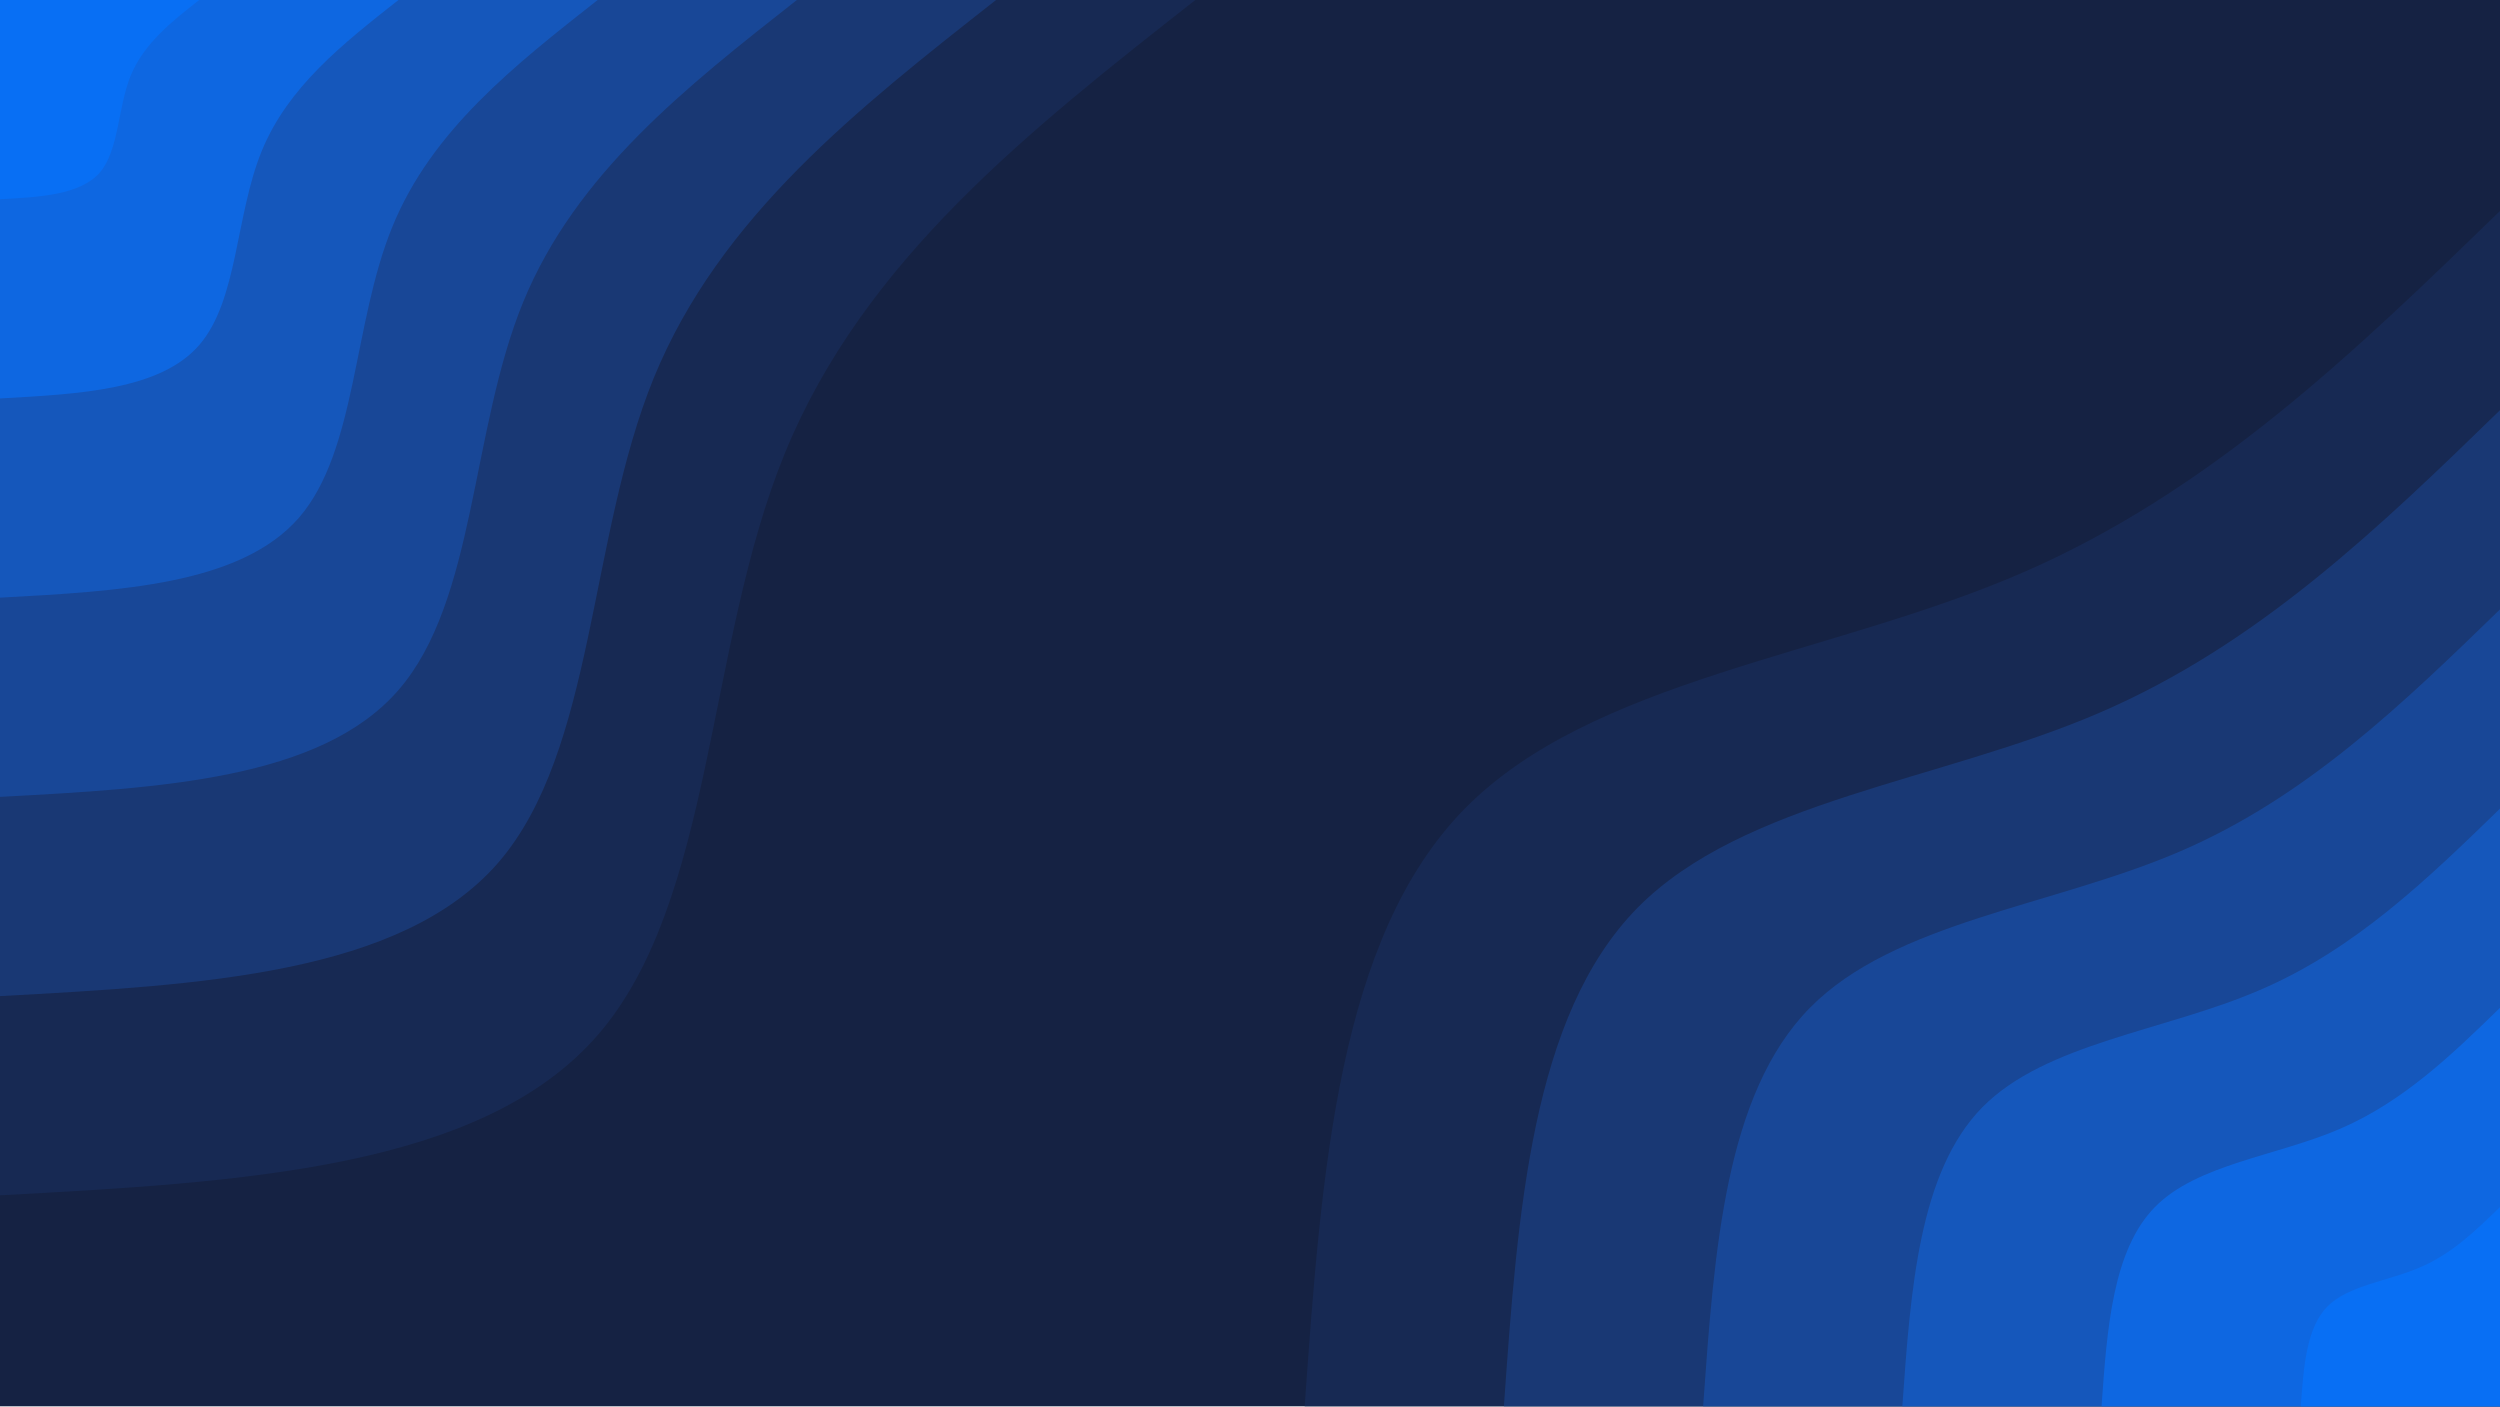
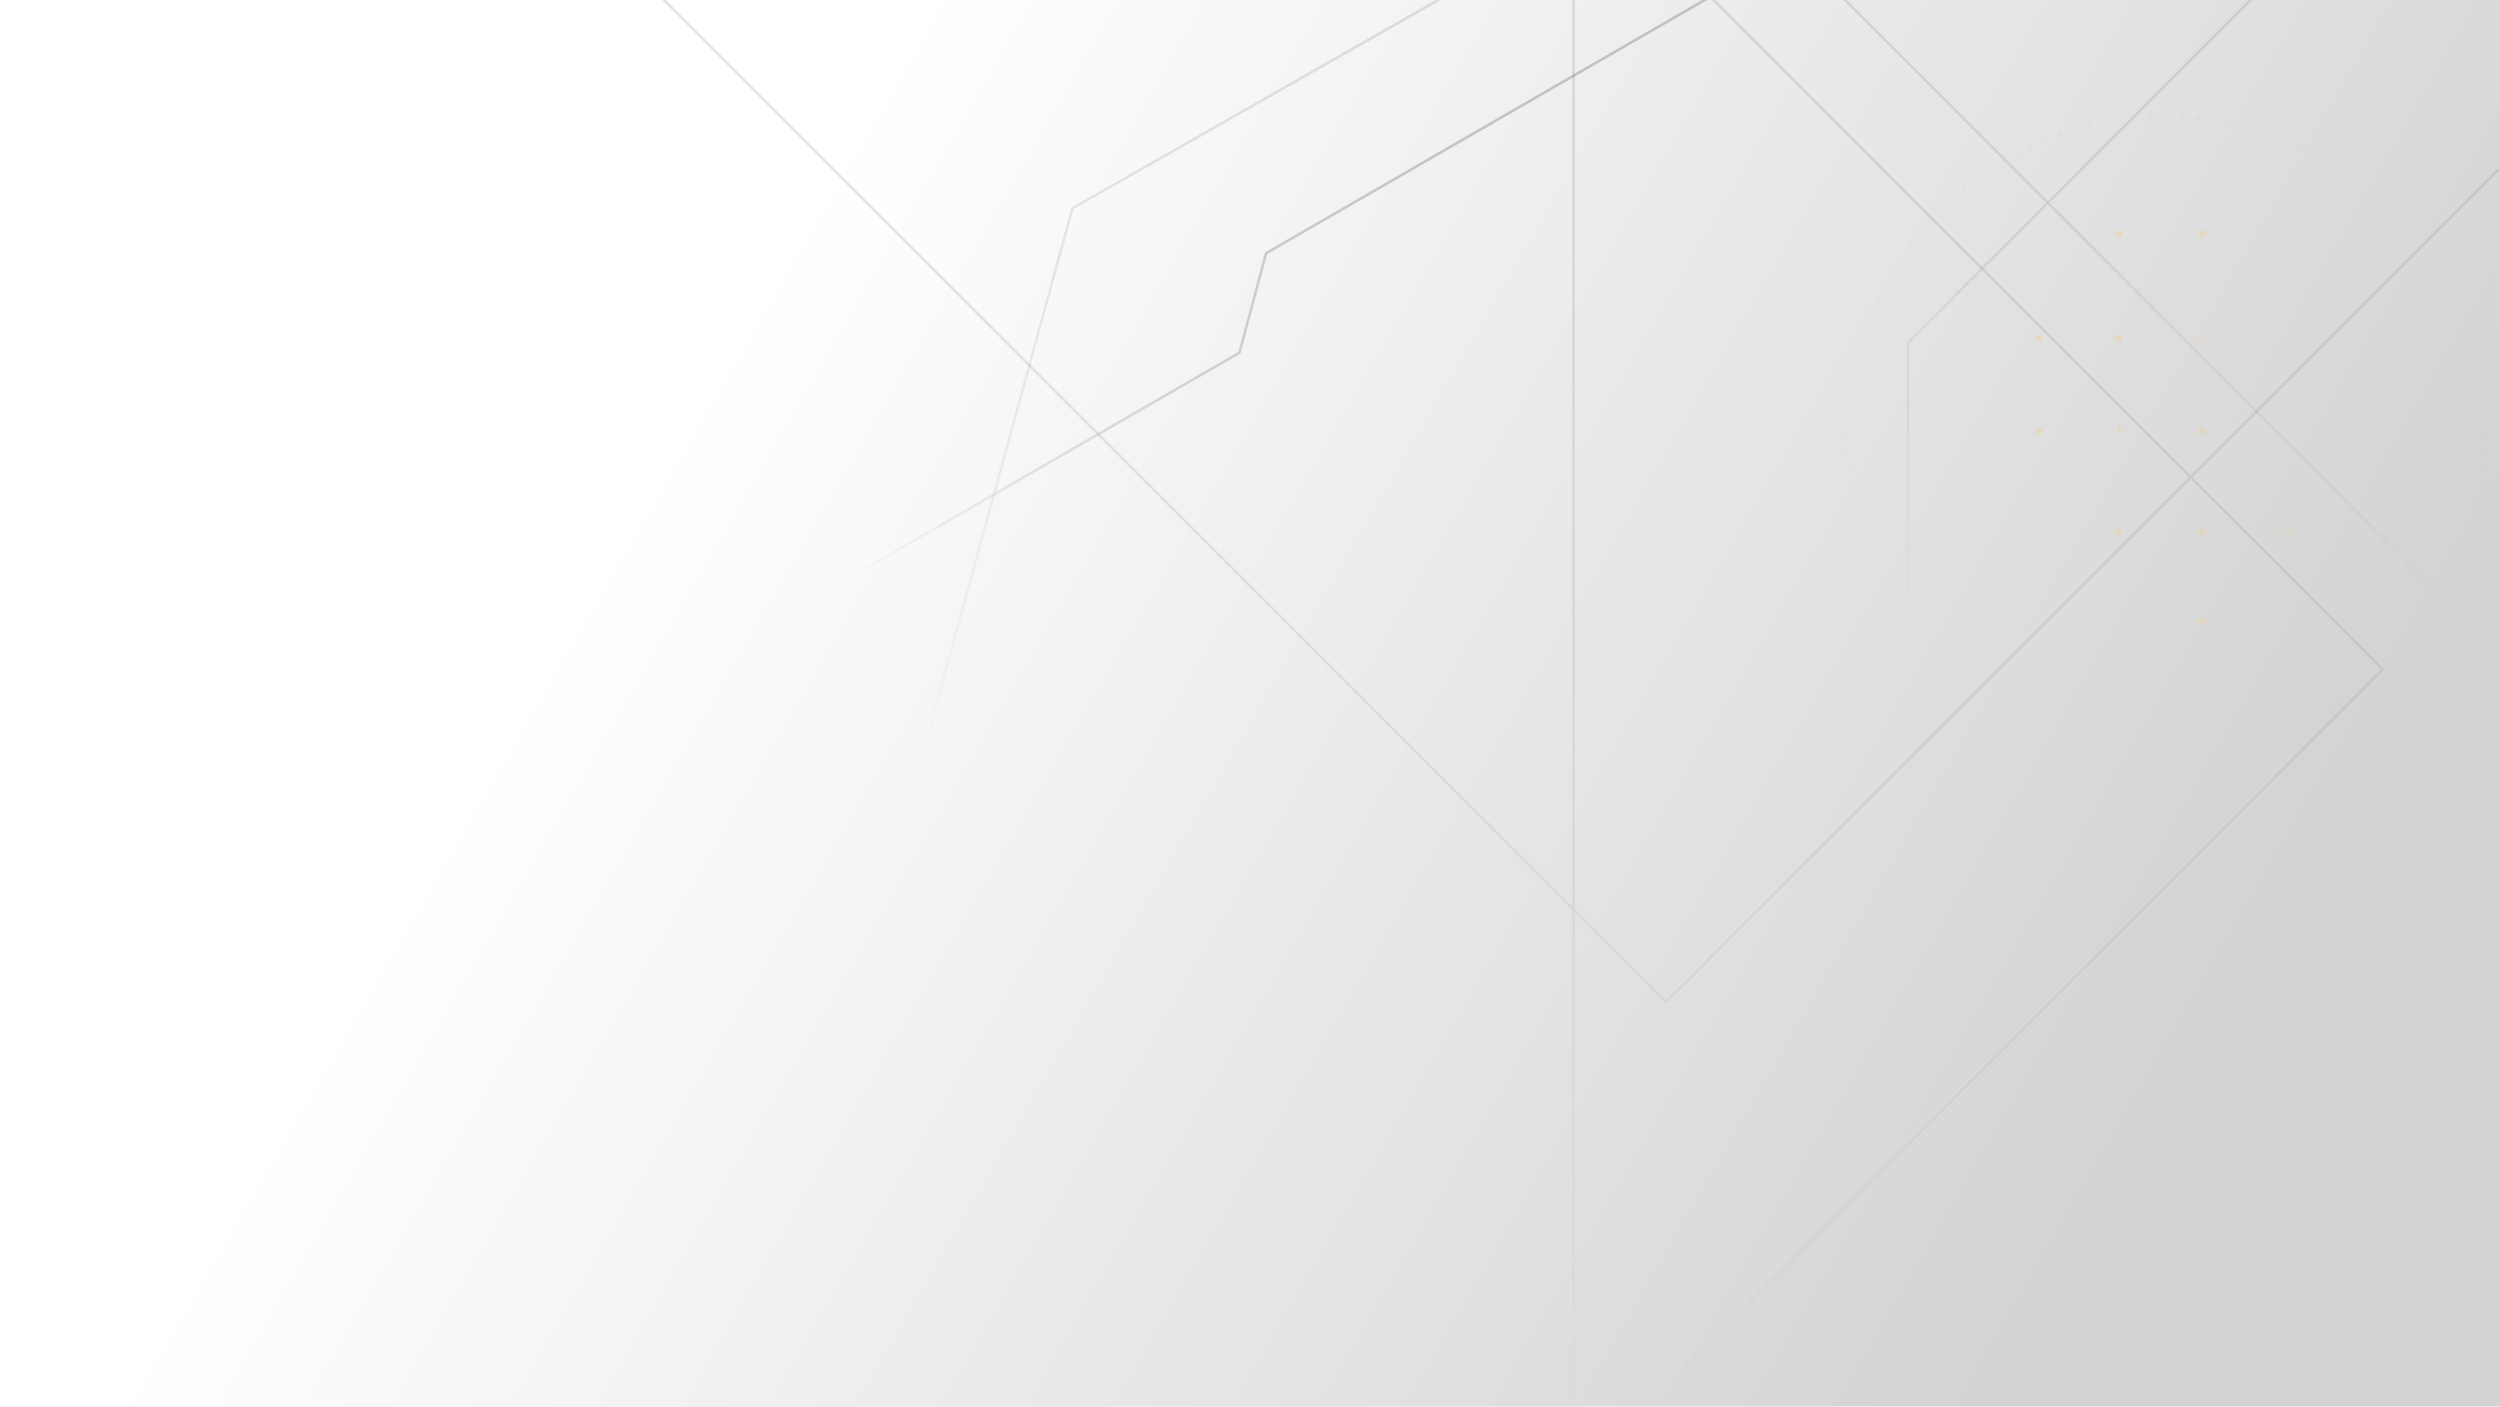
- <svg xmlns="http://www.w3.org/2000/svg" id="visual" viewBox="0 0 960 540" width="960" height="540" version="1.1">
-   <rect x="0" y="0" width="960" height="540" fill="#152243" />
+ <svg xmlns="http://www.w3.org/2000/svg" width="1920" height="1080" viewBox="0 0 1920 1080" fill="none">
+   <g clip-path="url(#clip0_100_256)">
+     <rect width="1920" height="1080" fill="url(#paint0_linear_100_256)" />
+     <path d="M600.96 473.473L951.898 270.859L972.367 194.47L1414.85 -61" stroke="url(#paint1_linear_100_256)" stroke-width="2" />
+     <path d="M1151.11 -26.51L823.613 160.009L703 599.768" stroke="url(#paint2_linear_100_256)" stroke-width="2" />
+     <path d="M1729 -0.5L1465.5 263V480H1897L1729 312L1371 -46" stroke="url(#paint3_linear_100_256)" stroke-width="2" />
+     <path d="M1919 130L1279.5 769.5L473.5 -36.5H1279.5L1830 514L1208.5 1135.5V-106.5" stroke="url(#paint4_linear_100_256)" stroke-width="2" />
+     <g opacity="0.4">
+       <path d="M1691.81 254.373V266.052M1685.63 260.212H1697.31" stroke="url(#paint5_linear_100_256)" />
+       <path d="M1757.5 403.278V414.957M1751.32 409.117H1763" stroke="url(#paint6_linear_100_256)" />
+       <path d="M1627.58 324.446V336.125M1621.39 330.285H1633.07" stroke="url(#paint7_linear_100_256)" />
+       <circle cx="1691.47" cy="331.745" r="2.42" fill="url(#paint8_linear_100_256)" stroke="url(#paint9_linear_100_256)" />
+       <circle cx="1691.47" cy="477.731" r="2.42" fill="url(#paint10_linear_100_256)" stroke="url(#paint11_linear_100_256)" />
+       <circle cx="1627.23" cy="409.117" r="2.42" fill="url(#paint12_linear_100_256)" stroke="url(#paint13_linear_100_256)" />
+       <circle cx="1565.92" cy="331.745" r="2.42" fill="url(#paint14_linear_100_256)" stroke="url(#paint15_linear_100_256)" />
+       <circle cx="1565.92" cy="260.212" r="2.42" fill="url(#paint16_linear_100_256)" stroke="url(#paint17_linear_100_256)" />
+       <circle cx="1627.23" cy="260.212" r="2.42" fill="url(#paint18_linear_100_256)" stroke="url(#paint19_linear_100_256)" />
+       <circle cx="1627.23" cy="179.92" r="2.42" fill="url(#paint20_linear_100_256)" stroke="url(#paint21_linear_100_256)" />
+       <circle cx="1691.47" cy="179.92" r="2.42" fill="url(#paint22_linear_100_256)" stroke="url(#paint23_linear_100_256)" />
+       <circle cx="1691.47" cy="409.117" r="2.42" fill="url(#paint24_linear_100_256)" stroke="url(#paint25_linear_100_256)" />
+       <circle cx="1663.16" cy="334.161" r="244.48" transform="rotate(45 1663.16 334.161)" stroke="url(#paint26_linear_100_256)" stroke-width="2" stroke-dasharray="2 10" />
+     </g>
+   </g>
  <defs>
-     <linearGradient id="grad1_0" x1="43.8%" y1="100%" x2="100%" y2="0%">
-       <stop offset="14.444%" stop-color="#086ff4" stop-opacity="1" />
-       <stop offset="85.556%" stop-color="#086ff4" stop-opacity="1" />
+     <linearGradient id="paint0_linear_100_256" x1="1585" y1="967.5" x2="510.5" y2="344.5" gradientUnits="userSpaceOnUse">
+       <stop stop-color="#D3D3D3" />
+       <stop offset="1" stop-color="white" />
    </linearGradient>
+     <linearGradient id="paint1_linear_100_256" x1="1285" y1="12" x2="666" y2="473" gradientUnits="userSpaceOnUse">
+       <stop stop-color="#898989" stop-opacity="0.44" />
+       <stop offset="1" stop-opacity="0" />
+     </linearGradient>
+     <linearGradient id="paint2_linear_100_256" x1="1022.61" y1="-61.755" x2="831.504" y2="635.013" gradientUnits="userSpaceOnUse">
+       <stop stop-color="#878787" stop-opacity="0.24" />
+       <stop offset="1" stop-color="#494949" stop-opacity="0" />
+     </linearGradient>
+     <linearGradient id="paint3_linear_100_256" x1="1634" y1="-46" x2="1634" y2="480" gradientUnits="userSpaceOnUse">
+       <stop stop-color="#878787" stop-opacity="0.24" />
+       <stop offset="1" stop-color="#494949" stop-opacity="0" />
+     </linearGradient>
+     <linearGradient id="paint4_linear_100_256" x1="1196.25" y1="-106.5" x2="1196.25" y2="1135.5" gradientUnits="userSpaceOnUse">
+       <stop stop-color="#878787" stop-opacity="0.24" />
+       <stop offset="1" stop-color="#494949" stop-opacity="0" />
+     </linearGradient>
+     <linearGradient id="paint5_linear_100_256" x1="1691.47" y1="254.373" x2="1691.47" y2="266.052" gradientUnits="userSpaceOnUse">
+       <stop stop-color="#F4CA77" />
+       <stop offset="1" stop-color="#F4CA77" stop-opacity="0.27" />
+     </linearGradient>
+     <linearGradient id="paint6_linear_100_256" x1="1757.16" y1="403.278" x2="1757.16" y2="414.957" gradientUnits="userSpaceOnUse">
+       <stop stop-color="#F4CA77" />
+       <stop offset="1" stop-color="#F4CA77" stop-opacity="0.27" />
+     </linearGradient>
+     <linearGradient id="paint7_linear_100_256" x1="1627.23" y1="324.446" x2="1627.23" y2="336.125" gradientUnits="userSpaceOnUse">
+       <stop stop-color="#F4CA77" />
+       <stop offset="1" stop-color="#F4CA77" stop-opacity="0.27" />
+     </linearGradient>
+     <linearGradient id="paint8_linear_100_256" x1="1691.47" y1="328.825" x2="1691.47" y2="334.664" gradientUnits="userSpaceOnUse">
+       <stop stop-color="#F4CA77" />
+       <stop offset="1" stop-color="#F4CA77" stop-opacity="0.27" />
+     </linearGradient>
+     <linearGradient id="paint9_linear_100_256" x1="1691.47" y1="328.825" x2="1691.47" y2="334.664" gradientUnits="userSpaceOnUse">
+       <stop stop-color="#F4CA77" />
+       <stop offset="1" stop-color="#F4CA77" stop-opacity="0.27" />
+     </linearGradient>
+     <linearGradient id="paint10_linear_100_256" x1="1691.47" y1="474.811" x2="1691.47" y2="480.65" gradientUnits="userSpaceOnUse">
+       <stop stop-color="#F4CA77" />
+       <stop offset="1" stop-color="#F4CA77" stop-opacity="0.27" />
+     </linearGradient>
+     <linearGradient id="paint11_linear_100_256" x1="1691.47" y1="474.811" x2="1691.47" y2="480.65" gradientUnits="userSpaceOnUse">
+       <stop stop-color="#F4CA77" />
+       <stop offset="1" stop-color="#F4CA77" stop-opacity="0.27" />
+     </linearGradient>
+     <linearGradient id="paint12_linear_100_256" x1="1627.23" y1="406.198" x2="1627.23" y2="412.037" gradientUnits="userSpaceOnUse">
+       <stop stop-color="#F4CA77" />
+       <stop offset="1" stop-color="#F4CA77" stop-opacity="0.27" />
+     </linearGradient>
+     <linearGradient id="paint13_linear_100_256" x1="1627.23" y1="406.198" x2="1627.23" y2="412.037" gradientUnits="userSpaceOnUse">
+       <stop stop-color="#F4CA77" />
+       <stop offset="1" stop-color="#F4CA77" stop-opacity="0.27" />
+     </linearGradient>
+     <linearGradient id="paint14_linear_100_256" x1="1565.92" y1="328.825" x2="1565.92" y2="334.664" gradientUnits="userSpaceOnUse">
+       <stop stop-color="#F4CA77" />
+       <stop offset="1" stop-color="#F4CA77" stop-opacity="0.27" />
+     </linearGradient>
+     <linearGradient id="paint15_linear_100_256" x1="1565.92" y1="328.825" x2="1565.92" y2="334.664" gradientUnits="userSpaceOnUse">
+       <stop stop-color="#F4CA77" />
+       <stop offset="1" stop-color="#F4CA77" stop-opacity="0.27" />
+     </linearGradient>
+     <linearGradient id="paint16_linear_100_256" x1="1565.92" y1="257.292" x2="1565.92" y2="263.131" gradientUnits="userSpaceOnUse">
+       <stop stop-color="#F4CA77" />
+       <stop offset="1" stop-color="#F4CA77" stop-opacity="0.27" />
+     </linearGradient>
+     <linearGradient id="paint17_linear_100_256" x1="1565.92" y1="257.292" x2="1565.92" y2="263.131" gradientUnits="userSpaceOnUse">
+       <stop stop-color="#F4CA77" />
+       <stop offset="1" stop-color="#F4CA77" stop-opacity="0.27" />
+     </linearGradient>
+     <linearGradient id="paint18_linear_100_256" x1="1627.23" y1="257.292" x2="1627.23" y2="263.131" gradientUnits="userSpaceOnUse">
+       <stop stop-color="#F4CA77" />
+       <stop offset="1" stop-color="#F4CA77" stop-opacity="0.27" />
+     </linearGradient>
+     <linearGradient id="paint19_linear_100_256" x1="1627.23" y1="257.292" x2="1627.23" y2="263.131" gradientUnits="userSpaceOnUse">
+       <stop stop-color="#F4CA77" />
+       <stop offset="1" stop-color="#F4CA77" stop-opacity="0.27" />
+     </linearGradient>
+     <linearGradient id="paint20_linear_100_256" x1="1627.23" y1="177" x2="1627.23" y2="182.839" gradientUnits="userSpaceOnUse">
+       <stop stop-color="#F4CA77" />
+       <stop offset="1" stop-color="#F4CA77" stop-opacity="0.27" />
+     </linearGradient>
+     <linearGradient id="paint21_linear_100_256" x1="1627.23" y1="177" x2="1627.23" y2="182.839" gradientUnits="userSpaceOnUse">
+       <stop stop-color="#F4CA77" />
+       <stop offset="1" stop-color="#F4CA77" stop-opacity="0.27" />
+     </linearGradient>
+     <linearGradient id="paint22_linear_100_256" x1="1691.47" y1="177" x2="1691.47" y2="182.839" gradientUnits="userSpaceOnUse">
+       <stop stop-color="#F4CA77" />
+       <stop offset="1" stop-color="#F4CA77" stop-opacity="0.27" />
+     </linearGradient>
+     <linearGradient id="paint23_linear_100_256" x1="1691.47" y1="177" x2="1691.47" y2="182.839" gradientUnits="userSpaceOnUse">
+       <stop stop-color="#F4CA77" />
+       <stop offset="1" stop-color="#F4CA77" stop-opacity="0.27" />
+     </linearGradient>
+     <linearGradient id="paint24_linear_100_256" x1="1691.47" y1="406.198" x2="1691.47" y2="412.037" gradientUnits="userSpaceOnUse">
+       <stop stop-color="#F4CA77" />
+       <stop offset="1" stop-color="#F4CA77" stop-opacity="0.27" />
+     </linearGradient>
+     <linearGradient id="paint25_linear_100_256" x1="1691.47" y1="406.198" x2="1691.47" y2="412.037" gradientUnits="userSpaceOnUse">
+       <stop stop-color="#F4CA77" />
+       <stop offset="1" stop-color="#F4CA77" stop-opacity="0.27" />
+     </linearGradient>
+     <linearGradient id="paint26_linear_100_256" x1="1488.85" y1="37.807" x2="1588.95" y2="572.214" gradientUnits="userSpaceOnUse">
+       <stop stop-color="#F4CA77" />
+       <stop offset="1" stop-color="#F4CA77" stop-opacity="0.27" />
+     </linearGradient>
+     <clipPath id="clip0_100_256">
+       <rect width="1920" height="1080" fill="white" />
+     </clipPath>
  </defs>
-   <defs>
-     <linearGradient id="grad1_1" x1="43.8%" y1="100%" x2="100%" y2="0%">
-       <stop offset="14.444%" stop-color="#086ff4" stop-opacity="1" />
-       <stop offset="85.556%" stop-color="#125fce" stop-opacity="1" />
-     </linearGradient>
-   </defs>
-   <defs>
-     <linearGradient id="grad1_2" x1="43.8%" y1="100%" x2="100%" y2="0%">
-       <stop offset="14.444%" stop-color="#174fa9" stop-opacity="1" />
-       <stop offset="85.556%" stop-color="#125fce" stop-opacity="1" />
-     </linearGradient>
-   </defs>
-   <defs>
-     <linearGradient id="grad1_3" x1="43.8%" y1="100%" x2="100%" y2="0%">
-       <stop offset="14.444%" stop-color="#174fa9" stop-opacity="1" />
-       <stop offset="85.556%" stop-color="#193f85" stop-opacity="1" />
-     </linearGradient>
-   </defs>
-   <defs>
-     <linearGradient id="grad1_4" x1="43.8%" y1="100%" x2="100%" y2="0%">
-       <stop offset="14.444%" stop-color="#183063" stop-opacity="1" />
-       <stop offset="85.556%" stop-color="#193f85" stop-opacity="1" />
-     </linearGradient>
-   </defs>
-   <defs>
-     <linearGradient id="grad1_5" x1="43.8%" y1="100%" x2="100%" y2="0%">
-       <stop offset="14.444%" stop-color="#183063" stop-opacity="1" />
-       <stop offset="85.556%" stop-color="#152243" stop-opacity="1" />
-     </linearGradient>
-   </defs>
-   <defs>
-     <linearGradient id="grad2_0" x1="0%" y1="100%" x2="56.3%" y2="0%">
-       <stop offset="14.444%" stop-color="#086ff4" stop-opacity="1" />
-       <stop offset="85.556%" stop-color="#086ff4" stop-opacity="1" />
-     </linearGradient>
-   </defs>
-   <defs>
-     <linearGradient id="grad2_1" x1="0%" y1="100%" x2="56.3%" y2="0%">
-       <stop offset="14.444%" stop-color="#125fce" stop-opacity="1" />
-       <stop offset="85.556%" stop-color="#086ff4" stop-opacity="1" />
-     </linearGradient>
-   </defs>
-   <defs>
-     <linearGradient id="grad2_2" x1="0%" y1="100%" x2="56.3%" y2="0%">
-       <stop offset="14.444%" stop-color="#125fce" stop-opacity="1" />
-       <stop offset="85.556%" stop-color="#174fa9" stop-opacity="1" />
-     </linearGradient>
-   </defs>
-   <defs>
-     <linearGradient id="grad2_3" x1="0%" y1="100%" x2="56.3%" y2="0%">
-       <stop offset="14.444%" stop-color="#193f85" stop-opacity="1" />
-       <stop offset="85.556%" stop-color="#174fa9" stop-opacity="1" />
-     </linearGradient>
-   </defs>
-   <defs>
-     <linearGradient id="grad2_4" x1="0%" y1="100%" x2="56.3%" y2="0%">
-       <stop offset="14.444%" stop-color="#193f85" stop-opacity="1" />
-       <stop offset="85.556%" stop-color="#183063" stop-opacity="1" />
-     </linearGradient>
-   </defs>
-   <defs>
-     <linearGradient id="grad2_5" x1="0%" y1="100%" x2="56.3%" y2="0%">
-       <stop offset="14.444%" stop-color="#152243" stop-opacity="1" />
-       <stop offset="85.556%" stop-color="#183063" stop-opacity="1" />
-     </linearGradient>
-   </defs>
-   <g transform="translate(960, 540)">
-     <path d="M-459 0C-452.6 -90 -446.2 -180 -397.5 -229.5C-348.8 -279 -257.8 -288.1 -184.5 -319.6C-111.2 -351.1 -55.6 -405 0 -459L0 0Z" fill="#172953" />
-     <path d="M-382.5 0C-377.2 -75 -371.8 -150 -331.3 -191.3C-290.7 -232.5 -214.8 -240 -153.8 -266.3C-92.7 -292.6 -46.3 -337.5 0 -382.5L0 0Z" fill="#193874" />
-     <path d="M-306 0C-301.7 -60 -297.5 -120 -265 -153C-232.5 -186 -171.9 -192 -123 -213C-74.1 -234 -37.1 -270 0 -306L0 0Z" fill="#184797" />
-     <path d="M-229.5 0C-226.3 -45 -223.1 -90 -198.8 -114.8C-174.4 -139.5 -128.9 -144 -92.3 -159.8C-55.6 -175.5 -27.8 -202.5 0 -229.5L0 0Z" fill="#1557bb" />
-     <path d="M-153 0C-150.9 -30 -148.7 -60 -132.5 -76.5C-116.3 -93 -85.9 -96 -61.5 -106.5C-37.1 -117 -18.5 -135 0 -153L0 0Z" fill="#0e67e1" />
-     <path d="M-76.5 0C-75.4 -15 -74.4 -30 -66.3 -38.3C-58.1 -46.5 -43 -48 -30.8 -53.3C-18.5 -58.5 -9.3 -67.5 0 -76.5L0 0Z" fill="#086ff4" />
-   </g>
-   <g transform="translate(0, 0)">
-     <path d="M459 0C395.3 50 331.7 100 301.4 174C271.1 248 274.2 346 229.5 397.5C184.8 449 92.4 454 0 459L0 0Z" fill="#172953" />
-     <path d="M382.5 0C329.4 41.7 276.4 83.3 251.1 145C225.9 206.7 228.5 288.3 191.3 331.3C154 374.2 77 378.3 0 382.5L0 0Z" fill="#193874" />
-     <path d="M306 0C263.6 33.3 221.1 66.7 200.9 116C180.7 165.3 182.8 230.7 153 265C123.2 299.3 61.6 302.7 0 306L0 0Z" fill="#184797" />
-     <path d="M229.5 0C197.7 25 165.8 50 150.7 87C135.5 124 137.1 173 114.8 198.8C92.4 224.5 46.2 227 0 229.5L0 0Z" fill="#1557bb" />
-     <path d="M153 0C131.8 16.7 110.6 33.3 100.5 58C90.4 82.7 91.4 115.3 76.5 132.5C61.6 149.7 30.8 151.3 0 153L0 0Z" fill="#0e67e1" />
-     <path d="M76.5 0C65.9 8.3 55.3 16.7 50.2 29C45.2 41.3 45.7 57.7 38.3 66.3C30.8 74.8 15.4 75.7 0 76.5L0 0Z" fill="#086ff4" />
-   </g>
</svg>
